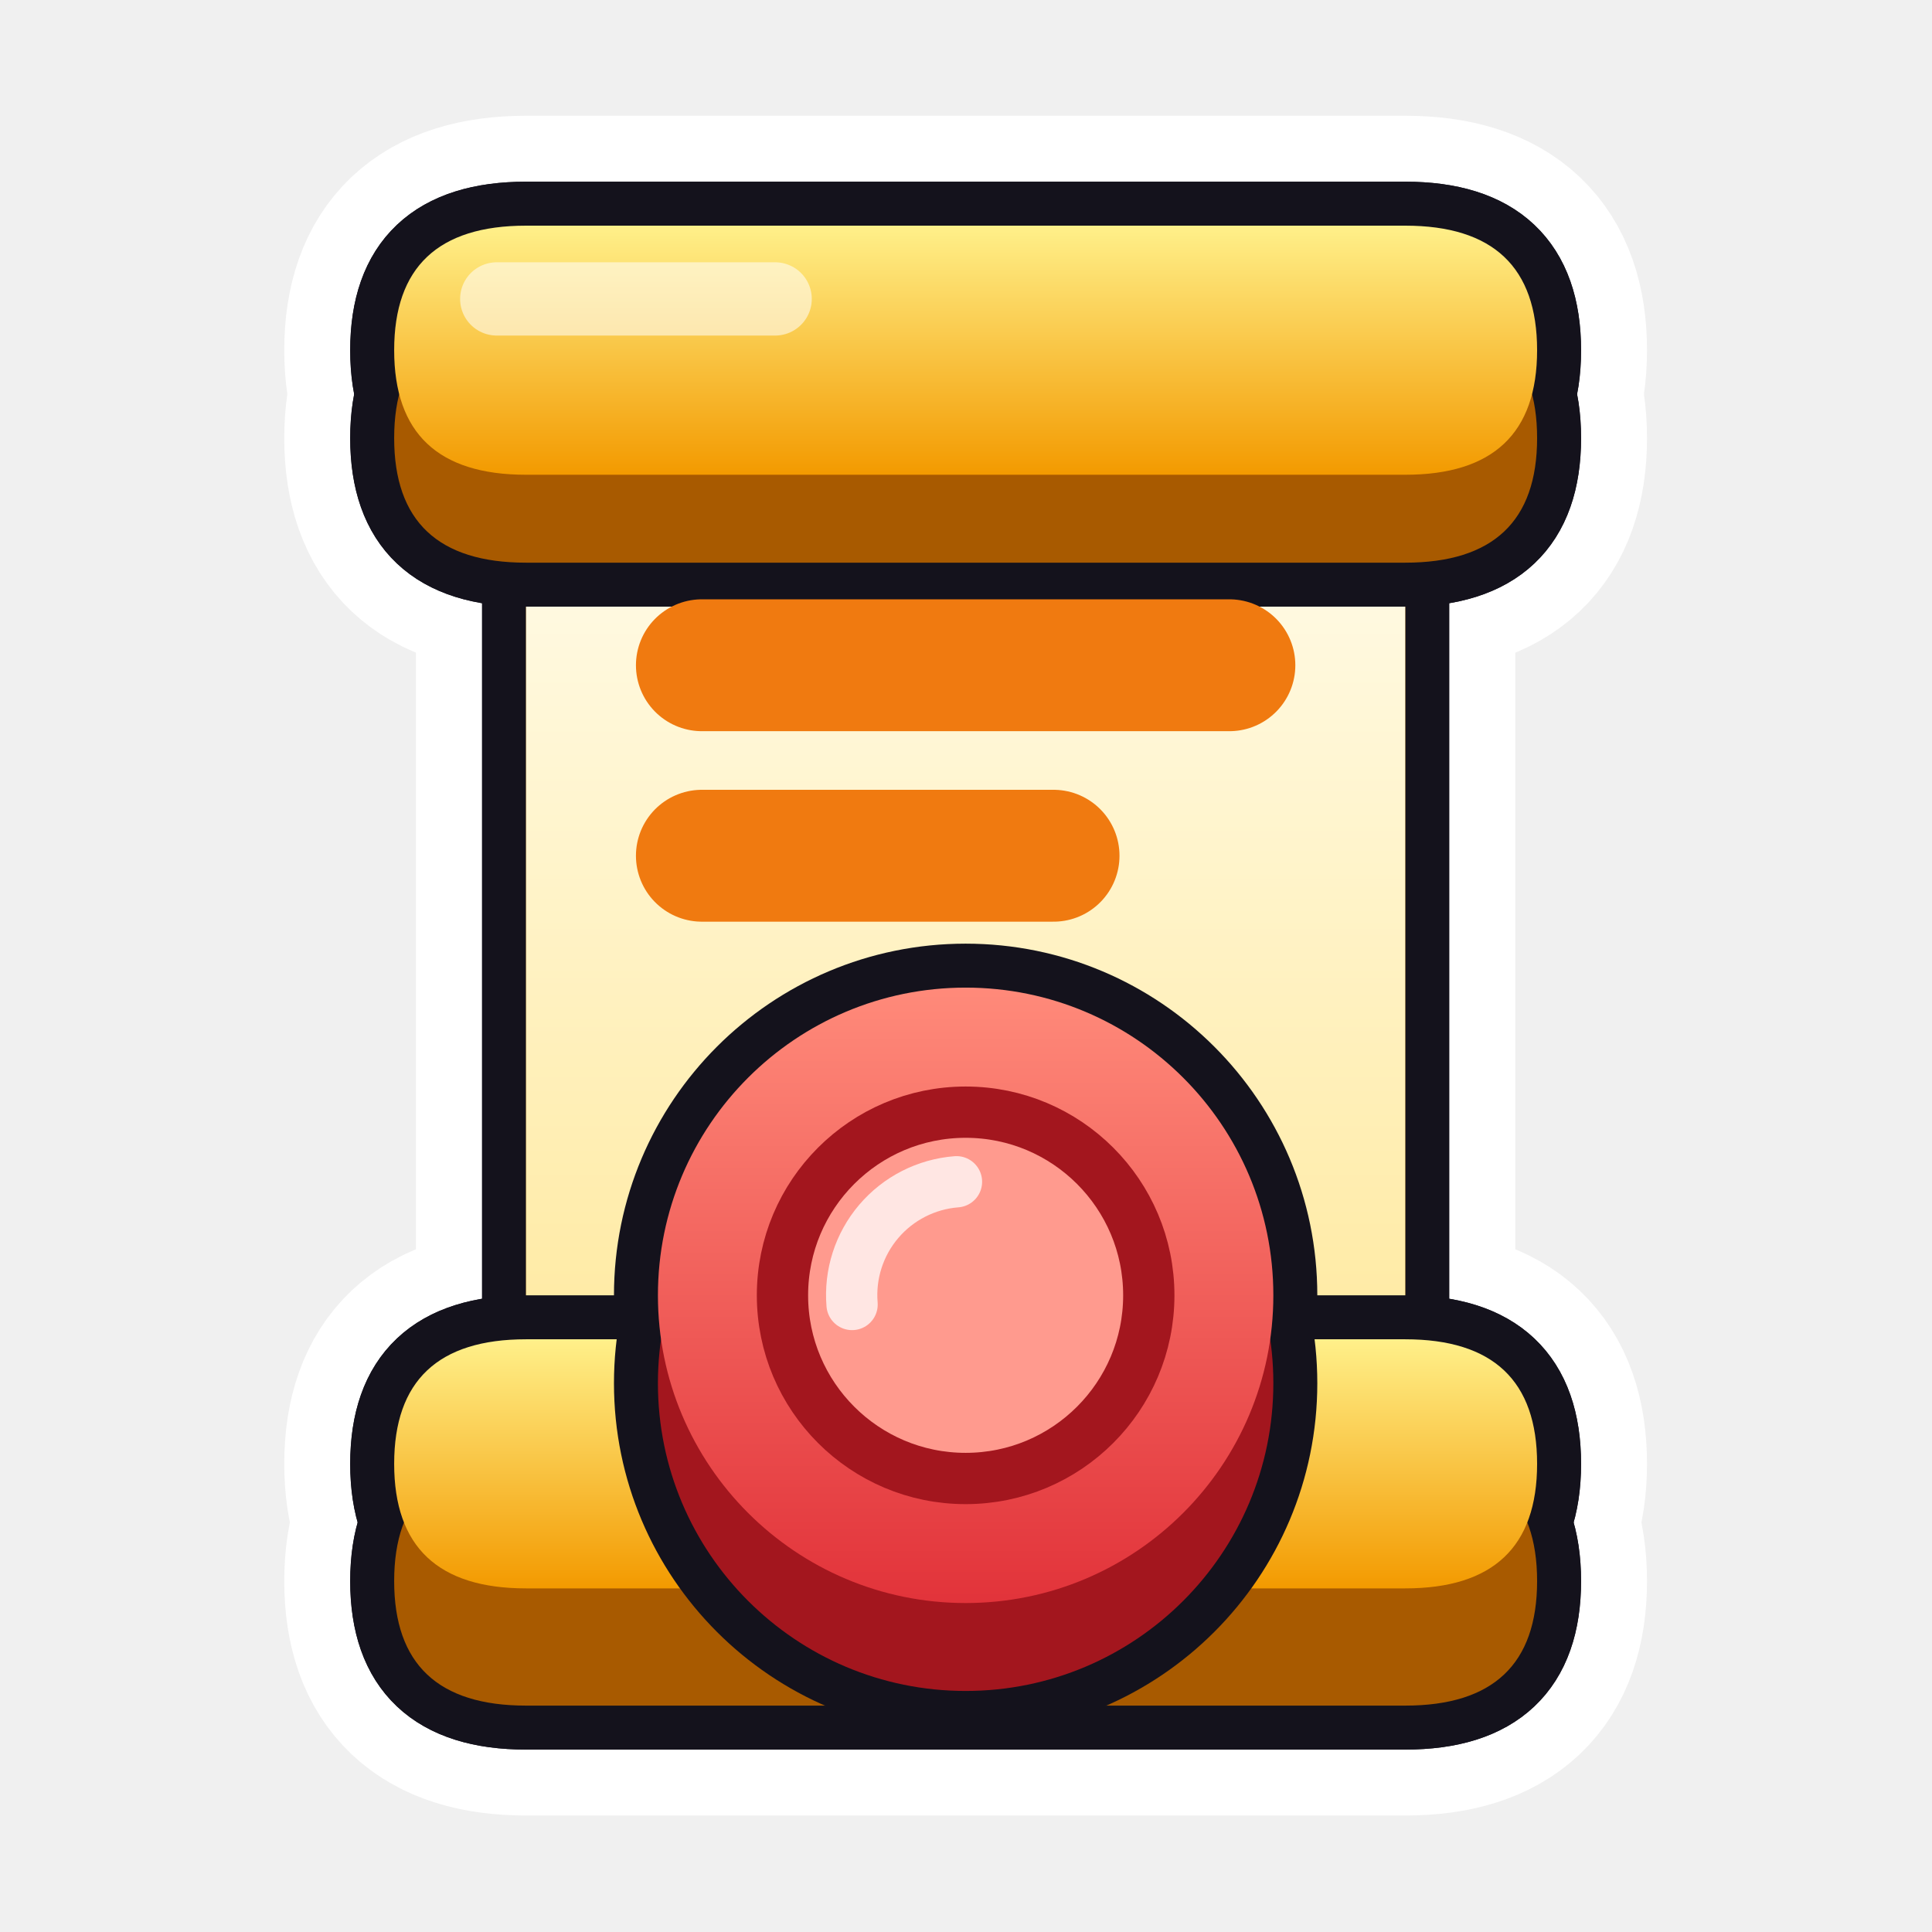
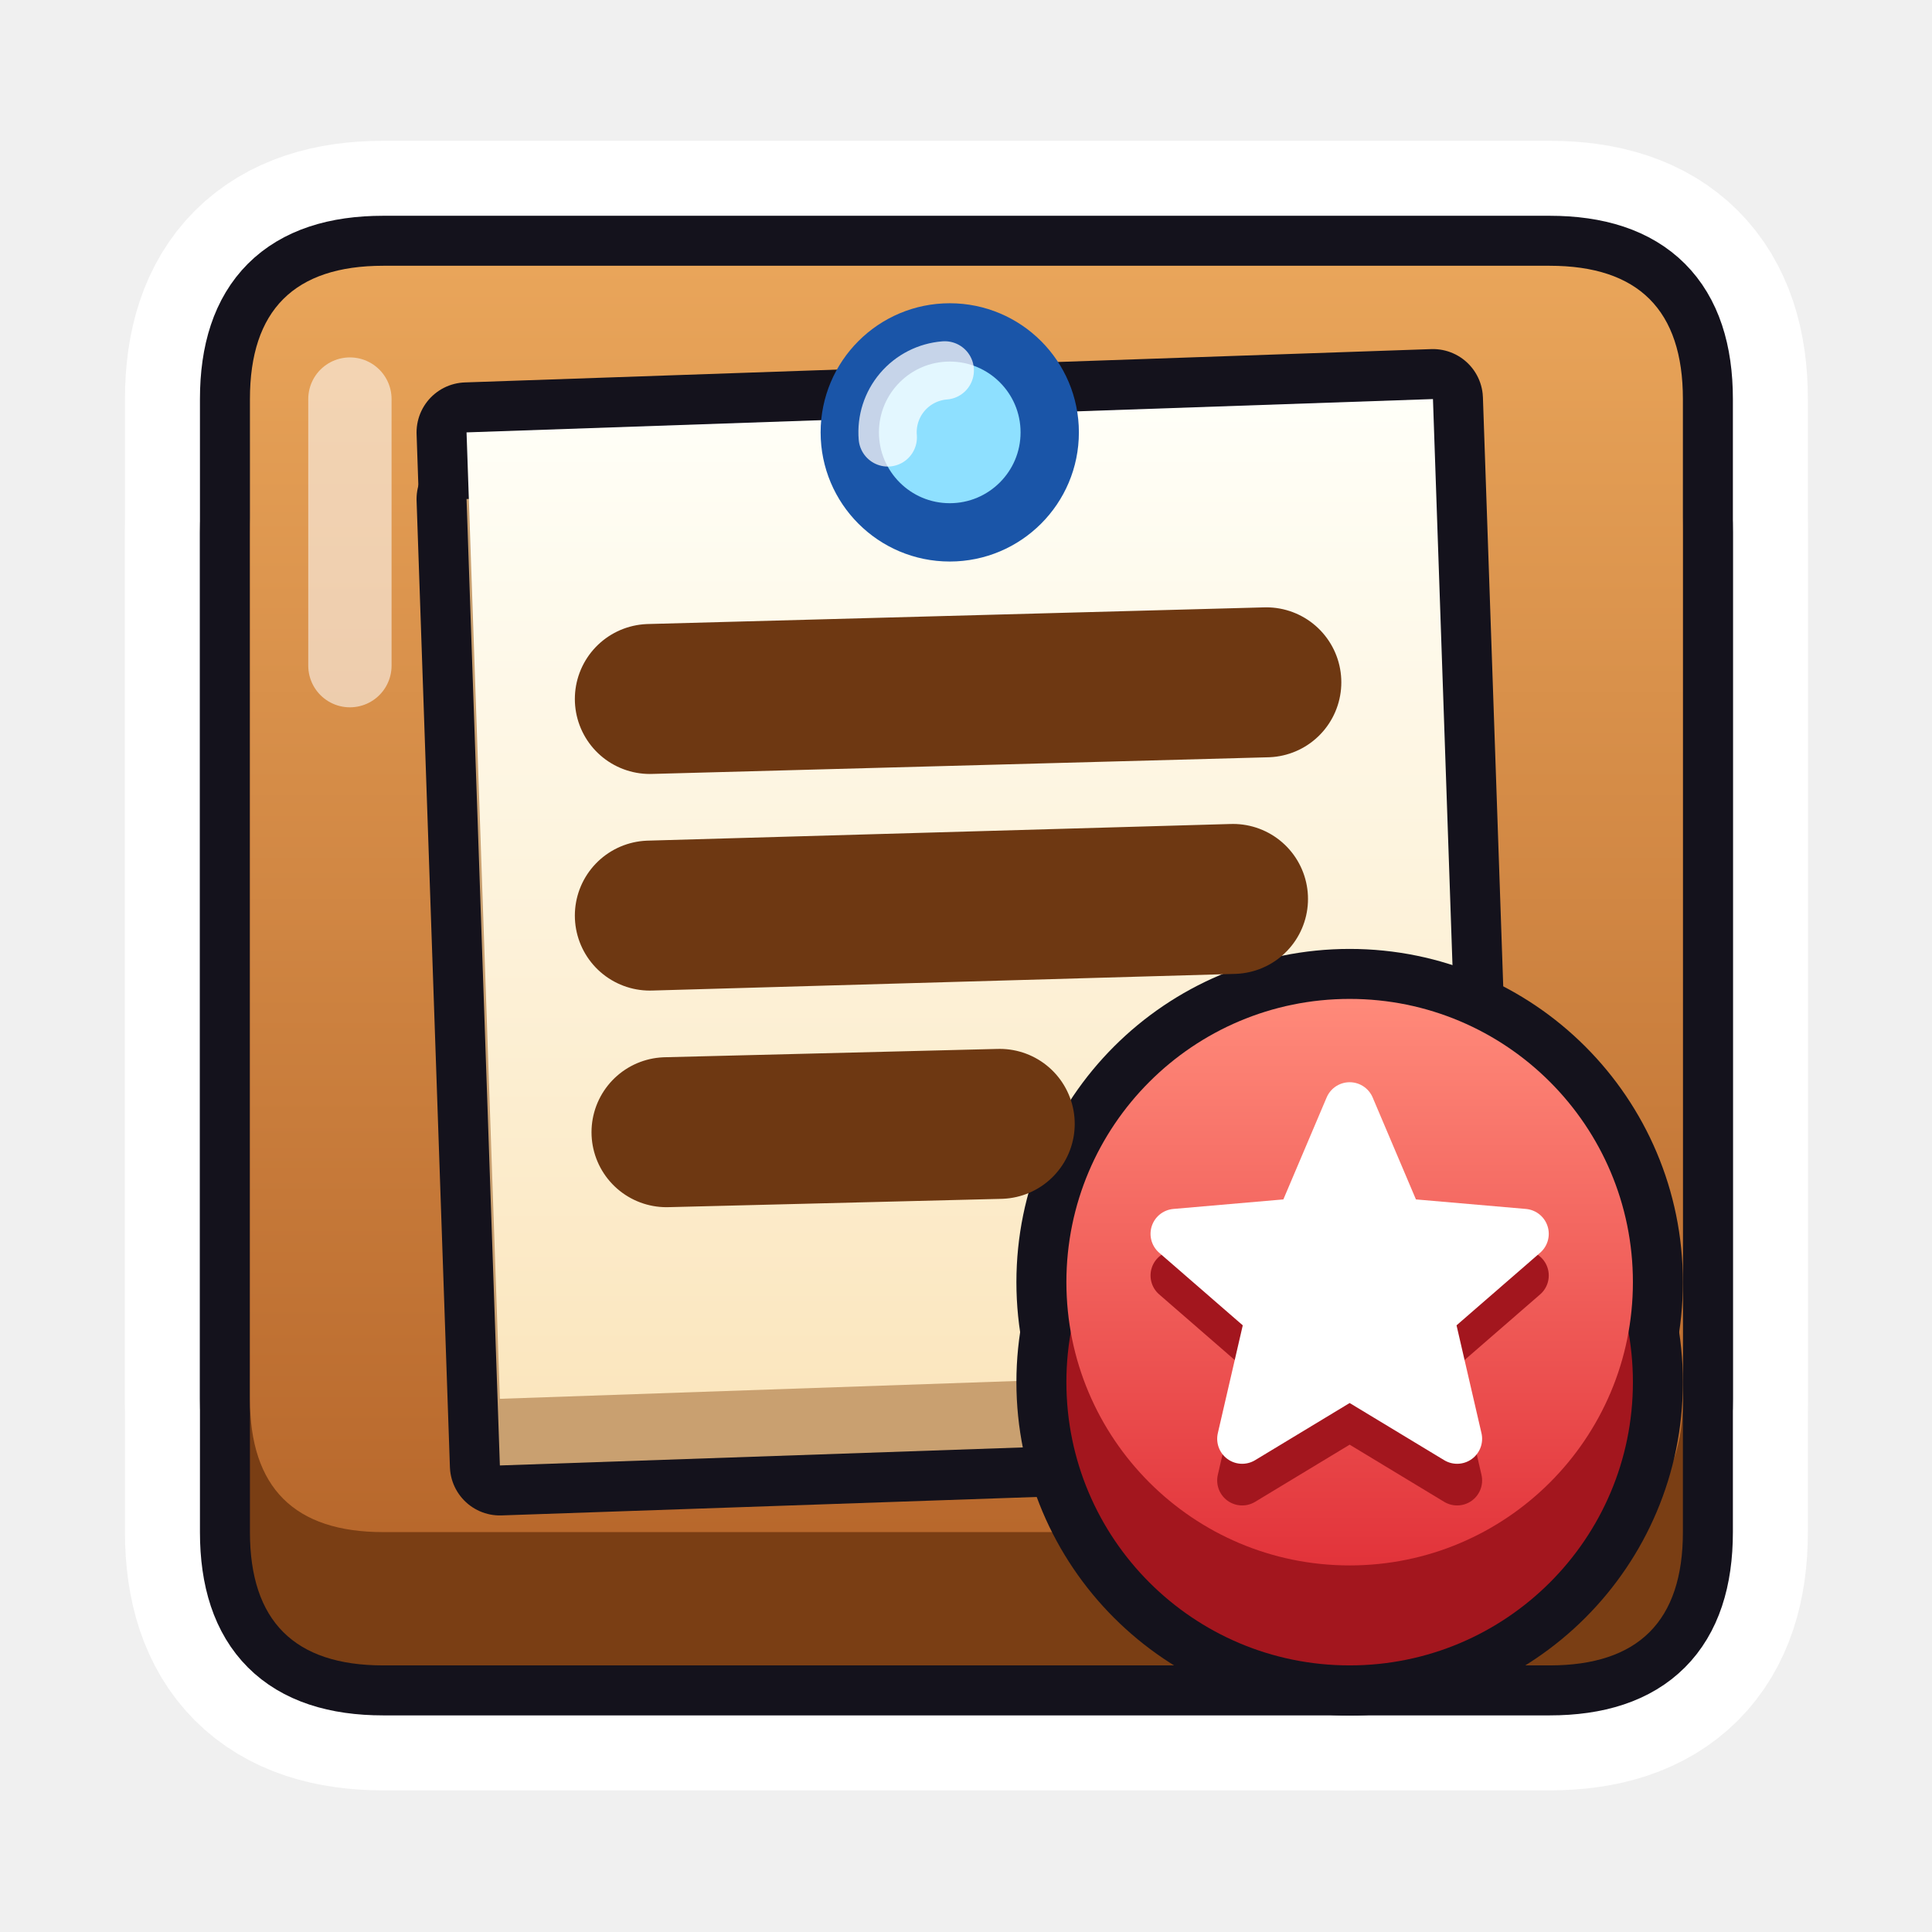
- <svg xmlns="http://www.w3.org/2000/svg" viewBox="-31.8 -16.8 263.7 263.7" width="128" height="128">
+ <svg xmlns="http://www.w3.org/2000/svg" viewBox="-16.0 -7.9 231.9 231.9" width="128" height="128">
  <defs>
    <linearGradient id="g0" x1="0" y1="0" x2="0" y2="1">
-       <stop offset="0" stop-color="#FFFDF0" />
-       <stop offset="1" stop-color="#FFE89A" />
+       <stop offset="0" stop-color="#E9A55A" />
+       <stop offset="1" stop-color="#B8682C" />
    </linearGradient>
    <linearGradient id="g1" x1="0" y1="0" x2="0" y2="1">
-       <stop offset="0" stop-color="#FFF08A" />
-       <stop offset="1" stop-color="#F39A00" />
+       <stop offset="0" stop-color="#FFFFF8" />
+       <stop offset="1" stop-color="#FBE6BE" />
    </linearGradient>
    <linearGradient id="g2" x1="0" y1="0" x2="0" y2="1">
-       <stop offset="0" stop-color="#FFF08A" />
-       <stop offset="1" stop-color="#F39A00" />
-     </linearGradient>
-     <linearGradient id="g3" x1="0" y1="0" x2="0" y2="1">
      <stop offset="0" stop-color="#FF8A7A" />
      <stop offset="1" stop-color="#E2333A" />
    </linearGradient>
  </defs>
-   <path d="M40,40 L160,40 L160,180 L40,180 Z" fill="#fff" stroke="#fff" stroke-width="30" stroke-linejoin="round" />
-   <path d="M40,40 L160,40 L160,180 L40,180 Z" fill="#fff" transform="translate(0,12)" stroke="#fff" stroke-width="30" stroke-linejoin="round" />
-   <path d="M40,14 L160,14 Q178,14 178,31 Q178,48 160,48 L40,48 Q22,48 22,31 Q22,14 40,14 Z" fill="#fff" stroke="#fff" stroke-width="30" stroke-linejoin="round" />
-   <path d="M40,14 L160,14 Q178,14 178,31 Q178,48 160,48 L40,48 Q22,48 22,31 Q22,14 40,14 Z" fill="#fff" transform="translate(0,12)" stroke="#fff" stroke-width="30" stroke-linejoin="round" />
-   <path d="M40,166 L160,166 Q178,166 178,183 Q178,200 160,200 L40,200 Q22,200 22,183 Q22,166 40,166 Z" fill="#fff" stroke="#fff" stroke-width="30" stroke-linejoin="round" />
-   <path d="M40,166 L160,166 Q178,166 178,183 Q178,200 160,200 L40,200 Q22,200 22,183 Q22,166 40,166 Z" fill="#fff" transform="translate(0,16)" stroke="#fff" stroke-width="30" stroke-linejoin="round" />
-   <path d="M58,160 A42,42 0 1,0 142,160 A42,42 0 1,0 58,160 Z" fill="#fff" stroke="#fff" stroke-width="30" stroke-linejoin="round" />
-   <path d="M58,160 A42,42 0 1,0 142,160 A42,42 0 1,0 58,160 Z" fill="#fff" transform="translate(0,12)" stroke="#fff" stroke-width="30" stroke-linejoin="round" />
-   <path d="M40,40 L160,40 L160,180 L40,180 Z" fill="#14121C" stroke="#14121C" stroke-width="12" stroke-linejoin="round" />
-   <path d="M40,40 L160,40 L160,180 L40,180 Z" fill="#14121C" transform="translate(0,12)" stroke="#14121C" stroke-width="12" stroke-linejoin="round" />
-   <path d="M40,14 L160,14 Q178,14 178,31 Q178,48 160,48 L40,48 Q22,48 22,31 Q22,14 40,14 Z" fill="#14121C" stroke="#14121C" stroke-width="12" stroke-linejoin="round" />
-   <path d="M40,14 L160,14 Q178,14 178,31 Q178,48 160,48 L40,48 Q22,48 22,31 Q22,14 40,14 Z" fill="#14121C" transform="translate(0,12)" stroke="#14121C" stroke-width="12" stroke-linejoin="round" />
-   <path d="M40,166 L160,166 Q178,166 178,183 Q178,200 160,200 L40,200 Q22,200 22,183 Q22,166 40,166 Z" fill="#14121C" stroke="#14121C" stroke-width="12" stroke-linejoin="round" />
-   <path d="M40,166 L160,166 Q178,166 178,183 Q178,200 160,200 L40,200 Q22,200 22,183 Q22,166 40,166 Z" fill="#14121C" transform="translate(0,16)" stroke="#14121C" stroke-width="12" stroke-linejoin="round" />
-   <path d="M42,41 L158,41" stroke="#B86A00" stroke-width="8" stroke-linecap="round" />
-   <path d="M42,193 L158,193" stroke="#B86A00" stroke-width="8" stroke-linecap="round" />
-   <path d="M58,160 A42,42 0 1,0 142,160 A42,42 0 1,0 58,160 Z" fill="#14121C" stroke="#14121C" stroke-width="12" stroke-linejoin="round" />
-   <path d="M58,160 A42,42 0 1,0 142,160 A42,42 0 1,0 58,160 Z" fill="#14121C" transform="translate(0,12)" stroke="#14121C" stroke-width="12" stroke-linejoin="round" />
-   <path d="M40,40 L160,40 L160,180 L40,180 Z" fill="#C27400" transform="translate(0,12)" />
-   <path d="M40,40 L160,40 L160,180 L40,180 Z" fill="url(#g0)" />
-   <path d="M40,14 L160,14 Q178,14 178,31 Q178,48 160,48 L40,48 Q22,48 22,31 Q22,14 40,14 Z" fill="#14121C" stroke="#14121C" stroke-width="12" stroke-linejoin="round" />
-   <path d="M40,14 L160,14 Q178,14 178,31 Q178,48 160,48 L40,48 Q22,48 22,31 Q22,14 40,14 Z" fill="#14121C" transform="translate(0,12)" stroke="#14121C" stroke-width="12" stroke-linejoin="round" />
-   <path d="M40,166 L160,166 Q178,166 178,183 Q178,200 160,200 L40,200 Q22,200 22,183 Q22,166 40,166 Z" fill="#14121C" stroke="#14121C" stroke-width="12" stroke-linejoin="round" />
-   <path d="M40,166 L160,166 Q178,166 178,183 Q178,200 160,200 L40,200 Q22,200 22,183 Q22,166 40,166 Z" fill="#14121C" transform="translate(0,16)" stroke="#14121C" stroke-width="12" stroke-linejoin="round" />
-   <path d="M40,14 L160,14 Q178,14 178,31 Q178,48 160,48 L40,48 Q22,48 22,31 Q22,14 40,14 Z" fill="#A85A00" transform="translate(0,12)" />
-   <path d="M40,166 L160,166 Q178,166 178,183 Q178,200 160,200 L40,200 Q22,200 22,183 Q22,166 40,166 Z" fill="#A85A00" transform="translate(0,16)" />
-   <path d="M40,14 L160,14 Q178,14 178,31 Q178,48 160,48 L40,48 Q22,48 22,31 Q22,14 40,14 Z" fill="url(#g1)" />
-   <path d="M40,166 L160,166 Q178,166 178,183 Q178,200 160,200 L40,200 Q22,200 22,183 Q22,166 40,166 Z" fill="url(#g2)" />
-   <path d="M58,160 A42,42 0 1,0 142,160 A42,42 0 1,0 58,160 Z" fill="#14121C" stroke="#14121C" stroke-width="12" stroke-linejoin="round" />
-   <path d="M58,160 A42,42 0 1,0 142,160 A42,42 0 1,0 58,160 Z" fill="#14121C" transform="translate(0,12)" stroke="#14121C" stroke-width="12" stroke-linejoin="round" />
-   <path d="M58,160 A42,42 0 1,0 142,160 A42,42 0 1,0 58,160 Z" fill="#A3161E" transform="translate(0,12)" />
-   <path d="M58,160 A42,42 0 1,0 142,160 A42,42 0 1,0 58,160 Z" fill="url(#g3)" />
-   <path d="M36,24 L74,24" fill="none" stroke="#fff" stroke-opacity="0.55" stroke-width="10" stroke-linecap="round" />
-   <path d="M64,74 L136,74" stroke="#F07A10" stroke-width="18" stroke-linecap="round" />
-   <path d="M64,100 L112,100" stroke="#F07A10" stroke-width="18" stroke-linecap="round" />
-   <circle cx="100" cy="160" r="25" fill="#FF9A8E" stroke="#A3161E" stroke-width="7" />
-   <path d="M84.5,161.25 A15.5,15.5 0 0,1 98.75,144.5" fill="none" stroke="#fff" stroke-opacity="0.75" stroke-width="7" stroke-linecap="round" />
+   <path d="M30,24 L170,24 Q186,24 186,40 L186,160 Q186,176 170,176 L30,176 Q14,176 14,160 L14,40 Q14,24 30,24 Z" fill="#fff" stroke="#fff" stroke-width="30" stroke-linejoin="round" />
+   <path d="M30,24 L170,24 Q186,24 186,40 L186,160 Q186,176 170,176 L30,176 Q14,176 14,160 L14,40 Q14,24 30,24 Z" fill="#fff" transform="translate(0,16)" stroke="#fff" stroke-width="30" stroke-linejoin="round" />
+   <path d="M40,44 L156,40 L160,156 L44,160 Z" fill="#fff" stroke="#fff" stroke-width="30" stroke-linejoin="round" />
+   <path d="M40,44 L156,40 L160,156 L44,160 Z" fill="#fff" transform="translate(0,8)" stroke="#fff" stroke-width="30" stroke-linejoin="round" />
+   <path d="M112,146 A34,34 0 1,0 180,146 A34,34 0 1,0 112,146 Z" fill="#fff" stroke="#fff" stroke-width="30" stroke-linejoin="round" />
+   <path d="M112,146 A34,34 0 1,0 180,146 A34,34 0 1,0 112,146 Z" fill="#fff" transform="translate(0,12)" stroke="#fff" stroke-width="30" stroke-linejoin="round" />
+   <path d="M30,24 L170,24 Q186,24 186,40 L186,160 Q186,176 170,176 L30,176 Q14,176 14,160 L14,40 Q14,24 30,24 Z" fill="#14121C" stroke="#14121C" stroke-width="12" stroke-linejoin="round" />
+   <path d="M30,24 L170,24 Q186,24 186,40 L186,160 Q186,176 170,176 L30,176 Q14,176 14,160 L14,40 Q14,24 30,24 Z" fill="#14121C" transform="translate(0,16)" stroke="#14121C" stroke-width="12" stroke-linejoin="round" />
+   <path d="M40,44 L156,40 L160,156 L44,160 Z" fill="#14121C" stroke="#14121C" stroke-width="12" stroke-linejoin="round" />
+   <path d="M40,44 L156,40 L160,156 L44,160 Z" fill="#14121C" transform="translate(0,8)" stroke="#14121C" stroke-width="12" stroke-linejoin="round" />
+   <path d="M112,146 A34,34 0 1,0 180,146 A34,34 0 1,0 112,146 Z" fill="#14121C" stroke="#14121C" stroke-width="12" stroke-linejoin="round" />
+   <path d="M112,146 A34,34 0 1,0 180,146 A34,34 0 1,0 112,146 Z" fill="#14121C" transform="translate(0,12)" stroke="#14121C" stroke-width="12" stroke-linejoin="round" />
+   <path d="M30,24 L170,24 Q186,24 186,40 L186,160 Q186,176 170,176 L30,176 Q14,176 14,160 L14,40 Q14,24 30,24 Z" fill="#7A3E14" transform="translate(0,16)" />
+   <path d="M30,24 L170,24 Q186,24 186,40 L186,160 Q186,176 170,176 L30,176 Q14,176 14,160 L14,40 Q14,24 30,24 Z" fill="url(#g0)" />
+   <path d="M40,44 L156,40 L160,156 L44,160 Z" fill="#14121C" stroke="#14121C" stroke-width="12" stroke-linejoin="round" />
+   <path d="M40,44 L156,40 L160,156 L44,160 Z" fill="#14121C" transform="translate(0,8)" stroke="#14121C" stroke-width="12" stroke-linejoin="round" />
+   <path d="M40,44 L156,40 L160,156 L44,160 Z" fill="#C9A070" transform="translate(0,8)" />
+   <path d="M40,44 L156,40 L160,156 L44,160 Z" fill="url(#g1)" />
+   <path d="M112,146 A34,34 0 1,0 180,146 A34,34 0 1,0 112,146 Z" fill="#14121C" stroke="#14121C" stroke-width="12" stroke-linejoin="round" />
+   <circle cx="98" cy="44" r="12" fill="#8EE0FF" stroke="#1A55A8" stroke-width="7" />
+   <path d="M90.56,44.6 A7.44,7.44 0 0,1 97.4,36.56" fill="none" stroke="#fff" stroke-opacity="0.75" stroke-width="7" stroke-linecap="round" />
+   <path d="M112,146 A34,34 0 1,0 180,146 A34,34 0 1,0 112,146 Z" fill="#14121C" transform="translate(0,12)" stroke="#14121C" stroke-width="12" stroke-linejoin="round" />
+   <path d="M112,146 A34,34 0 1,0 180,146 A34,34 0 1,0 112,146 Z" fill="#A3161E" transform="translate(0,12)" />
+   <path d="M112,146 A34,34 0 1,0 180,146 A34,34 0 1,0 112,146 Z" fill="url(#g2)" />
+   <path d="M26,40 L26,72" fill="none" stroke="#fff" stroke-opacity="0.55" stroke-width="10" stroke-linecap="round" />
+   <path d="M62,76 L136,74" stroke="#6E3812" stroke-width="18" stroke-linecap="round" />
+   <path d="M62,102 L132,100" stroke="#6E3812" stroke-width="18" stroke-linecap="round" />
+   <path d="M64,128 L104,127" stroke="#6E3812" stroke-width="18" stroke-linecap="round" />
+   <polygon points="146.0,125.0 151.9,138.9 166.9,140.2 155.5,150.1 158.9,164.8 146.0,157.0 133.1,164.8 136.5,150.1 125.1,140.2 140.1,138.9" fill="#A3161E" stroke="#A3161E" stroke-width="6" stroke-linejoin="round" transform="translate(0,5)" />
+   <polygon points="146.0,125.0 151.9,138.9 166.9,140.2 155.5,150.1 158.9,164.8 146.0,157.0 133.1,164.8 136.5,150.1 125.1,140.2 140.1,138.9" fill="#fff" stroke="#fff" stroke-width="6" stroke-linejoin="round" />
</svg>
